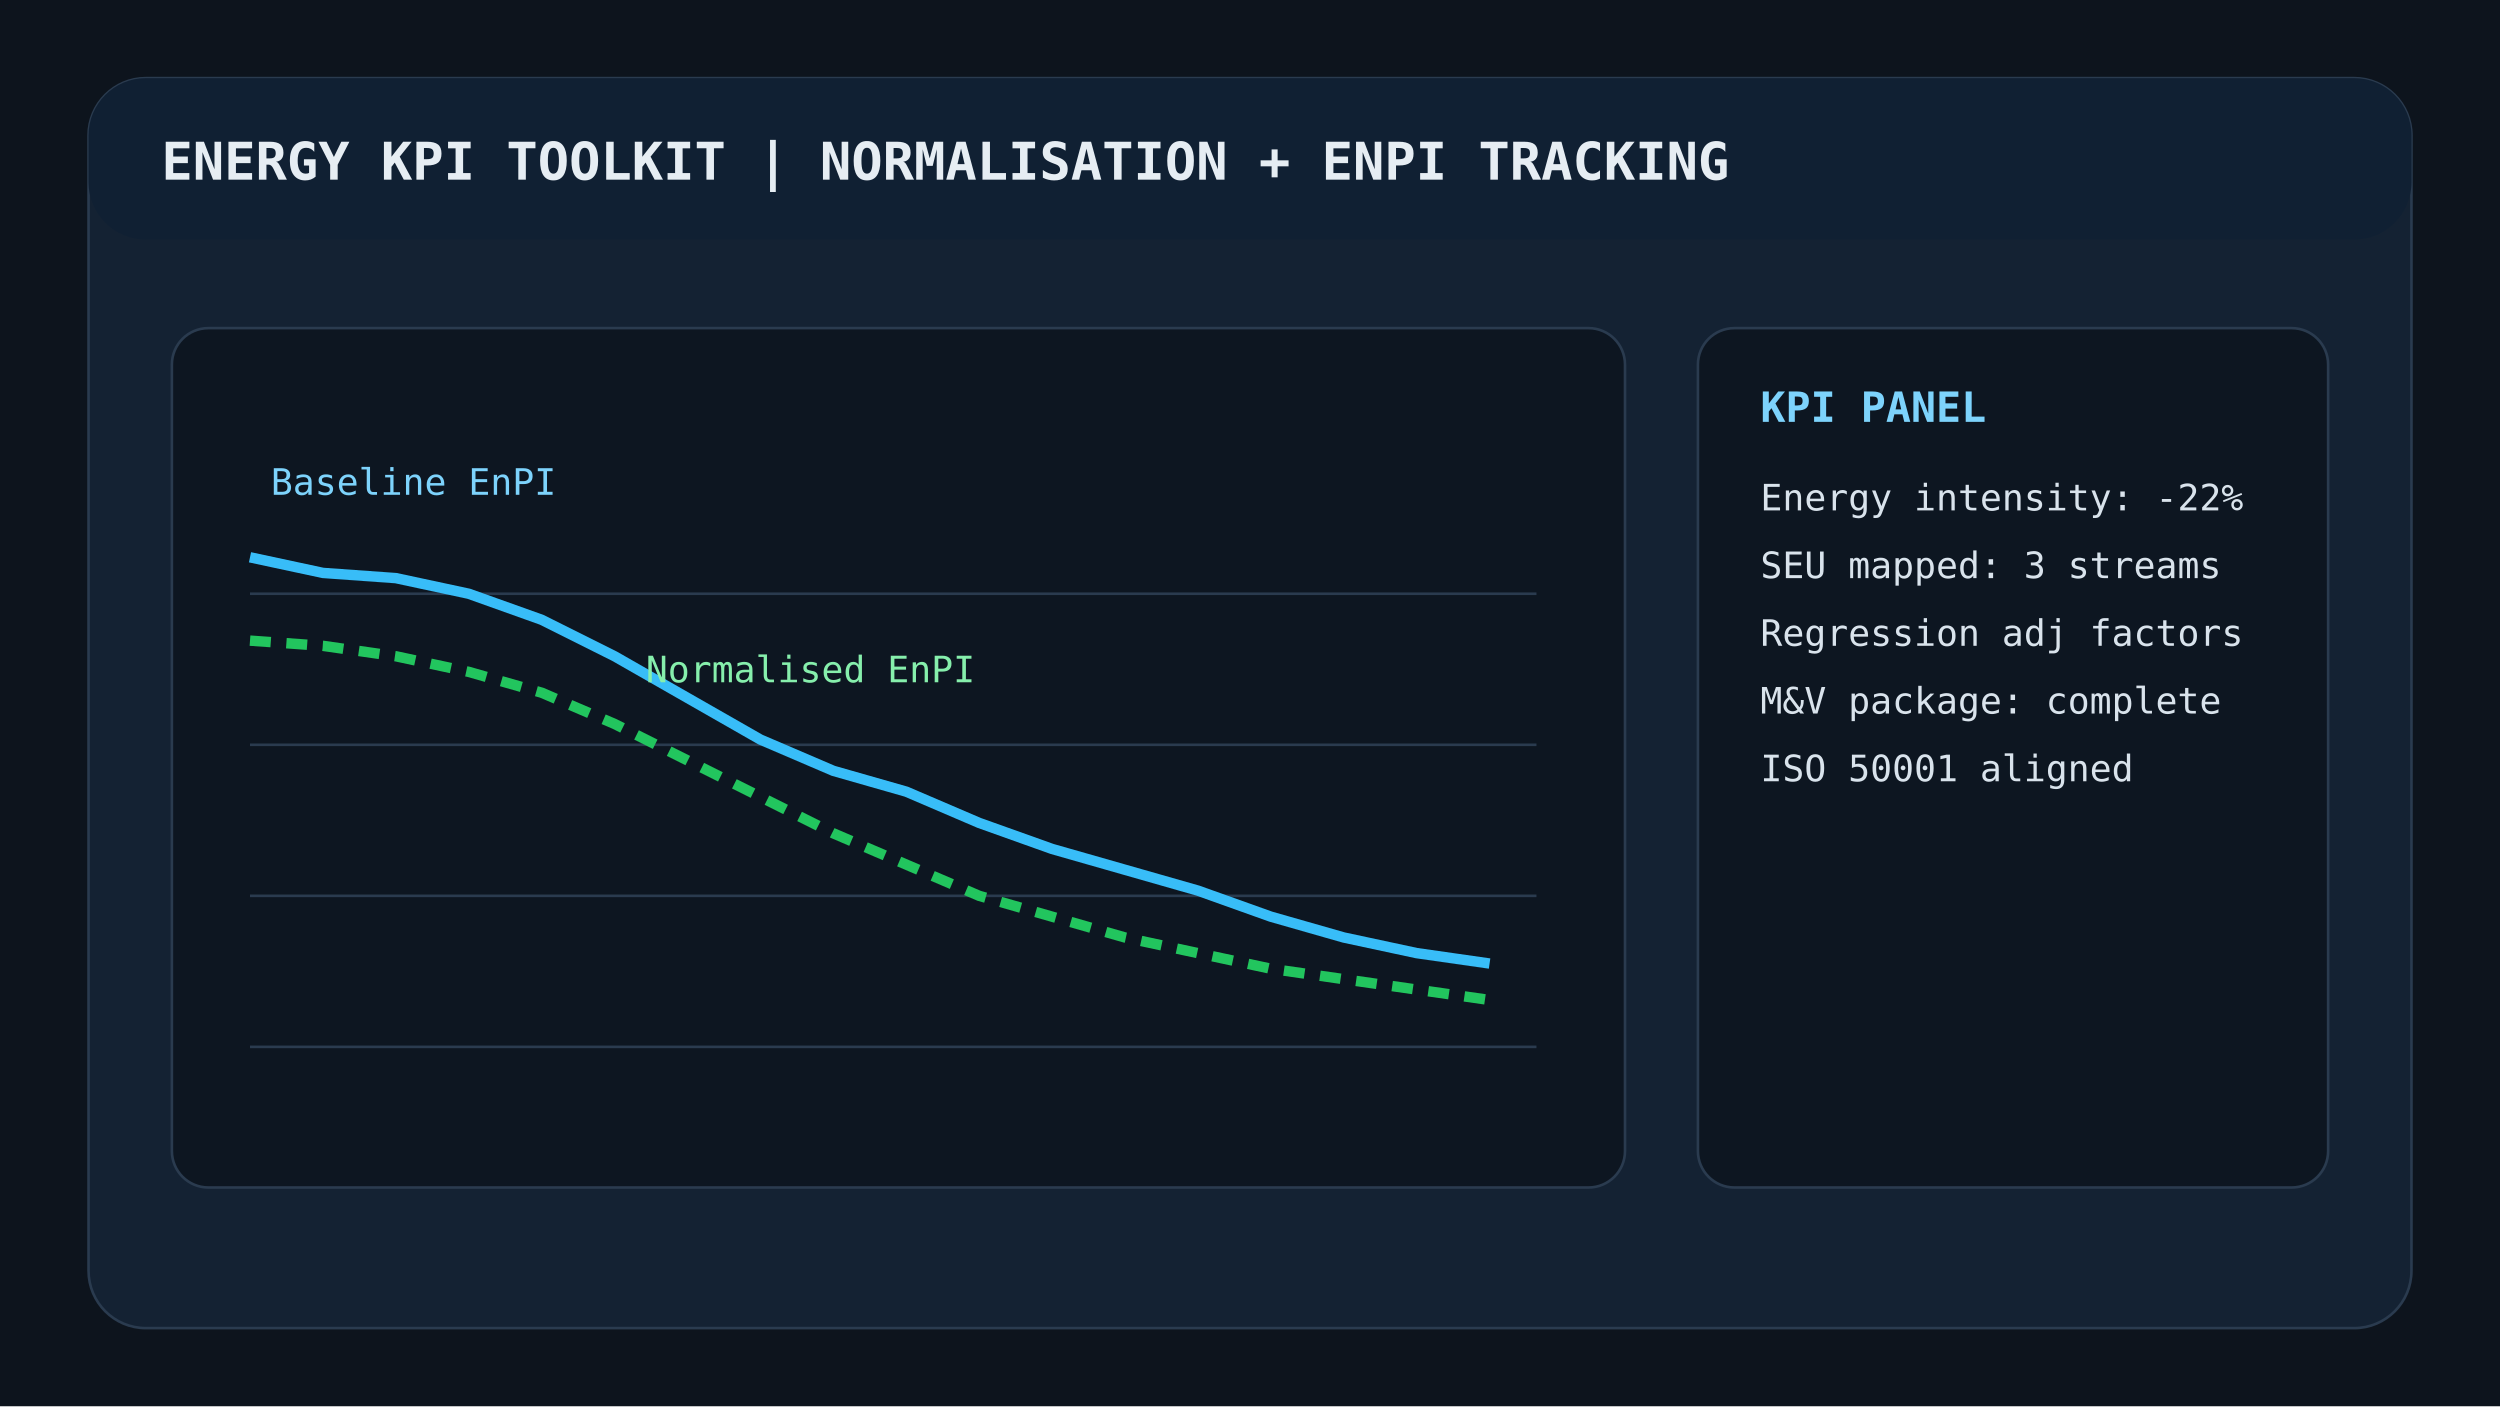
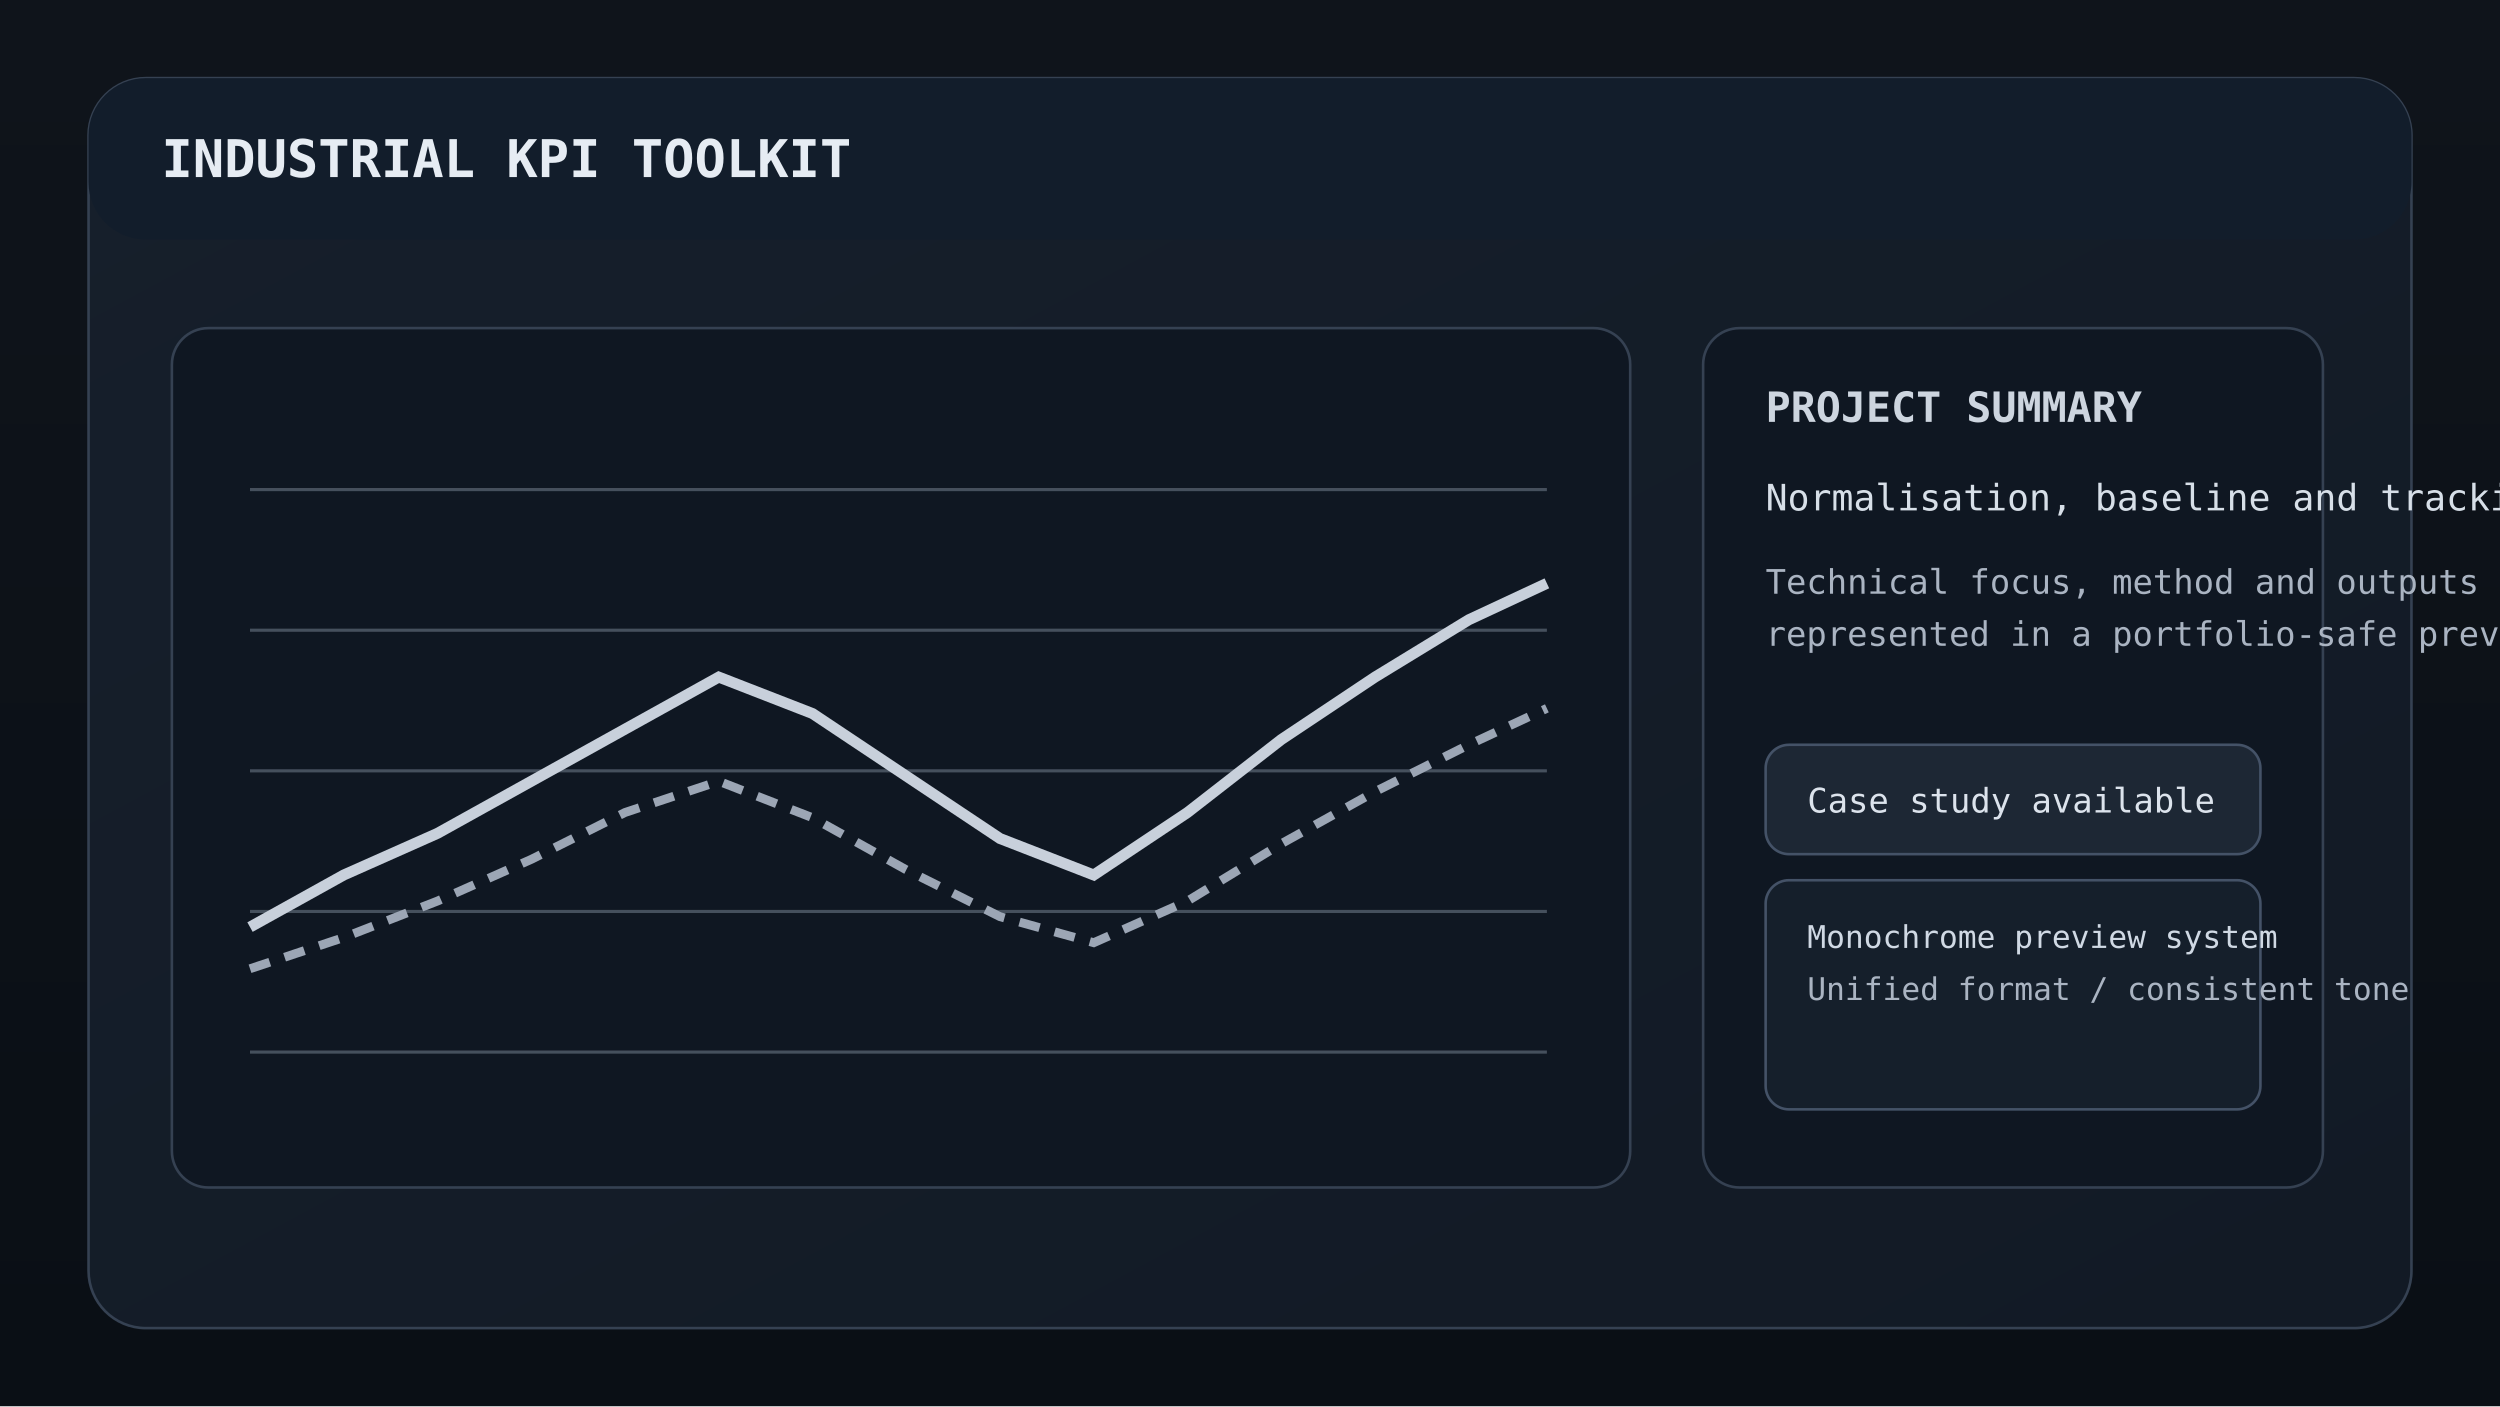
- <svg xmlns="http://www.w3.org/2000/svg" viewBox="0 0 960 540" role="img" aria-label="Industrial KPI toolkit dashboard">
-   <rect width="960" height="540" fill="#0d141d" />
-   <rect x="34" y="30" width="892" height="480" rx="22" fill="#142233" stroke="#2a3b4f" />
-   <rect x="34" y="30" width="892" height="62" rx="22" fill="#102033" />
-   <text x="62" y="69" fill="#e6edf3" font-family="ui-monospace,monospace" font-size="20" font-weight="700">ENERGY KPI TOOLKIT | NORMALISATION + ENPI TRACKING</text>
-   <rect x="66" y="126" width="558" height="330" rx="14" fill="#0d1621" stroke="#2a3b4f" />
-   <g stroke="#2a3b4f">
-     <line x1="96" y1="402" x2="590" y2="402" />
-     <line x1="96" y1="344" x2="590" y2="344" />
-     <line x1="96" y1="286" x2="590" y2="286" />
-     <line x1="96" y1="228" x2="590" y2="228" />
+ <svg xmlns="http://www.w3.org/2000/svg" viewBox="0 0 960 540" role="img" aria-label="Normalisation, baseline and tracking methods">
+   <defs>
+     <linearGradient id="bg" x1="0" y1="0" x2="0" y2="1">
+       <stop offset="0" stop-color="#0f141b" />
+       <stop offset="1" stop-color="#0a0f15" />
+     </linearGradient>
+     <linearGradient id="panel" x1="0" y1="0" x2="1" y2="1">
+       <stop offset="0" stop-color="#161f2b" />
+       <stop offset="1" stop-color="#121a25" />
+     </linearGradient>
+   </defs>
+   <rect width="960" height="540" fill="url(#bg)" />
+   <rect x="34" y="30" width="892" height="480" rx="22" fill="url(#panel)" stroke="#354152" />
+   <rect x="34" y="30" width="892" height="62" rx="22" fill="#121d2b" />
+   <text x="62" y="68" fill="#e6ecf3" font-family="ui-monospace, SFMono-Regular, Menlo, monospace" font-size="20" font-weight="700">INDUSTRIAL KPI TOOLKIT</text>
+   <rect x="66" y="126" width="560" height="330" rx="14" fill="#0f1722" stroke="#354152" />
+   <g stroke="#5d6876" stroke-width="1.2" opacity="0.7">
+     <line x1="96" y1="404" x2="594" y2="404" />
+     <line x1="96" y1="350" x2="594" y2="350" />
+     <line x1="96" y1="296" x2="594" y2="296" />
+     <line x1="96" y1="242" x2="594" y2="242" />
+     <line x1="96" y1="188" x2="594" y2="188" />
  </g>
-   <polyline points="96,214 124,220 152,222 180,228 208,238 236,252 264,268 292,284 320,296 348,304 376,316 404,326 432,334 460,342 488,352 516,360 544,366 572,370" fill="none" stroke="#38bdf8" stroke-width="4" />
-   <polyline points="96,246 124,248 152,252 180,258 208,266 236,278 264,292 292,306 320,320 348,332 376,344 404,352 432,360 460,366 488,372 516,376 544,380 572,384" fill="none" stroke="#22c55e" stroke-width="4" stroke-dasharray="8 6" />
-   <text x="104" y="190" fill="#7dd3fc" font-family="ui-monospace,monospace" font-size="14">Baseline EnPI</text>
-   <text x="248" y="262" fill="#86efac" font-family="ui-monospace,monospace" font-size="14">Normalised EnPI</text>
-   <rect x="652" y="126" width="242" height="330" rx="14" fill="#0d1621" stroke="#2a3b4f" />
-   <text x="676" y="162" fill="#7dd3fc" font-family="ui-monospace,monospace" font-size="16" font-weight="700">KPI PANEL</text>
-   <g font-family="ui-monospace,monospace" font-size="14" fill="#d9e3ec">
-     <text x="676" y="196">Energy intensity: -22%</text>
-     <text x="676" y="222">SEU mapped: 3 streams</text>
-     <text x="676" y="248">Regression adj factors</text>
-     <text x="676" y="274">M&amp;V package: complete</text>
-     <text x="676" y="300">ISO 50001 aligned</text>
-   </g>
+   <polyline points="96,356 132,336 168,320 204,300 240,280 276,260 312,274 348,298 384,322 420,336 456,312 492,284 528,260 564,238 594,224" fill="none" stroke="#c8d0db" stroke-width="4.2" />
+   <polyline points="96,372 132,360 168,346 204,330 240,312 276,300 312,314 348,334 384,352 420,362 456,346 492,324 528,304 564,286 594,272" fill="none" stroke="#9ca6b5" stroke-width="3.4" stroke-dasharray="8 6" />
+   <rect x="654" y="126" width="238" height="330" rx="14" fill="#0f1722" stroke="#354152" />
+   <text x="678" y="162" fill="#cdd5df" font-family="ui-monospace,monospace" font-size="16" font-weight="700">PROJECT SUMMARY</text>
+   <text x="678" y="196" fill="#d7dfe8" font-family="ui-monospace,monospace" font-size="14">Normalisation, baseline and tracking methods</text>
+   <text x="678" y="228" fill="#aab4c2" font-family="ui-monospace,monospace" font-size="13">Technical focus, method and outputs</text>
+   <text x="678" y="248" fill="#aab4c2" font-family="ui-monospace,monospace" font-size="13">represented in a portfolio-safe preview</text>
+   <rect x="678" y="286" width="190" height="42" rx="9" fill="#1d2734" stroke="#445267" />
+   <text x="694" y="312" fill="#dce3ec" font-family="ui-monospace,monospace" font-size="13">Case study available</text>
+   <rect x="678" y="338" width="190" height="88" rx="9" fill="#151f2b" stroke="#445267" />
+   <text x="694" y="364" fill="#d0d9e4" font-family="ui-monospace,monospace" font-size="12">Monochrome preview system</text>
+   <text x="694" y="384" fill="#aab4c2" font-family="ui-monospace,monospace" font-size="12">Unified format / consistent tone</text>
</svg>
